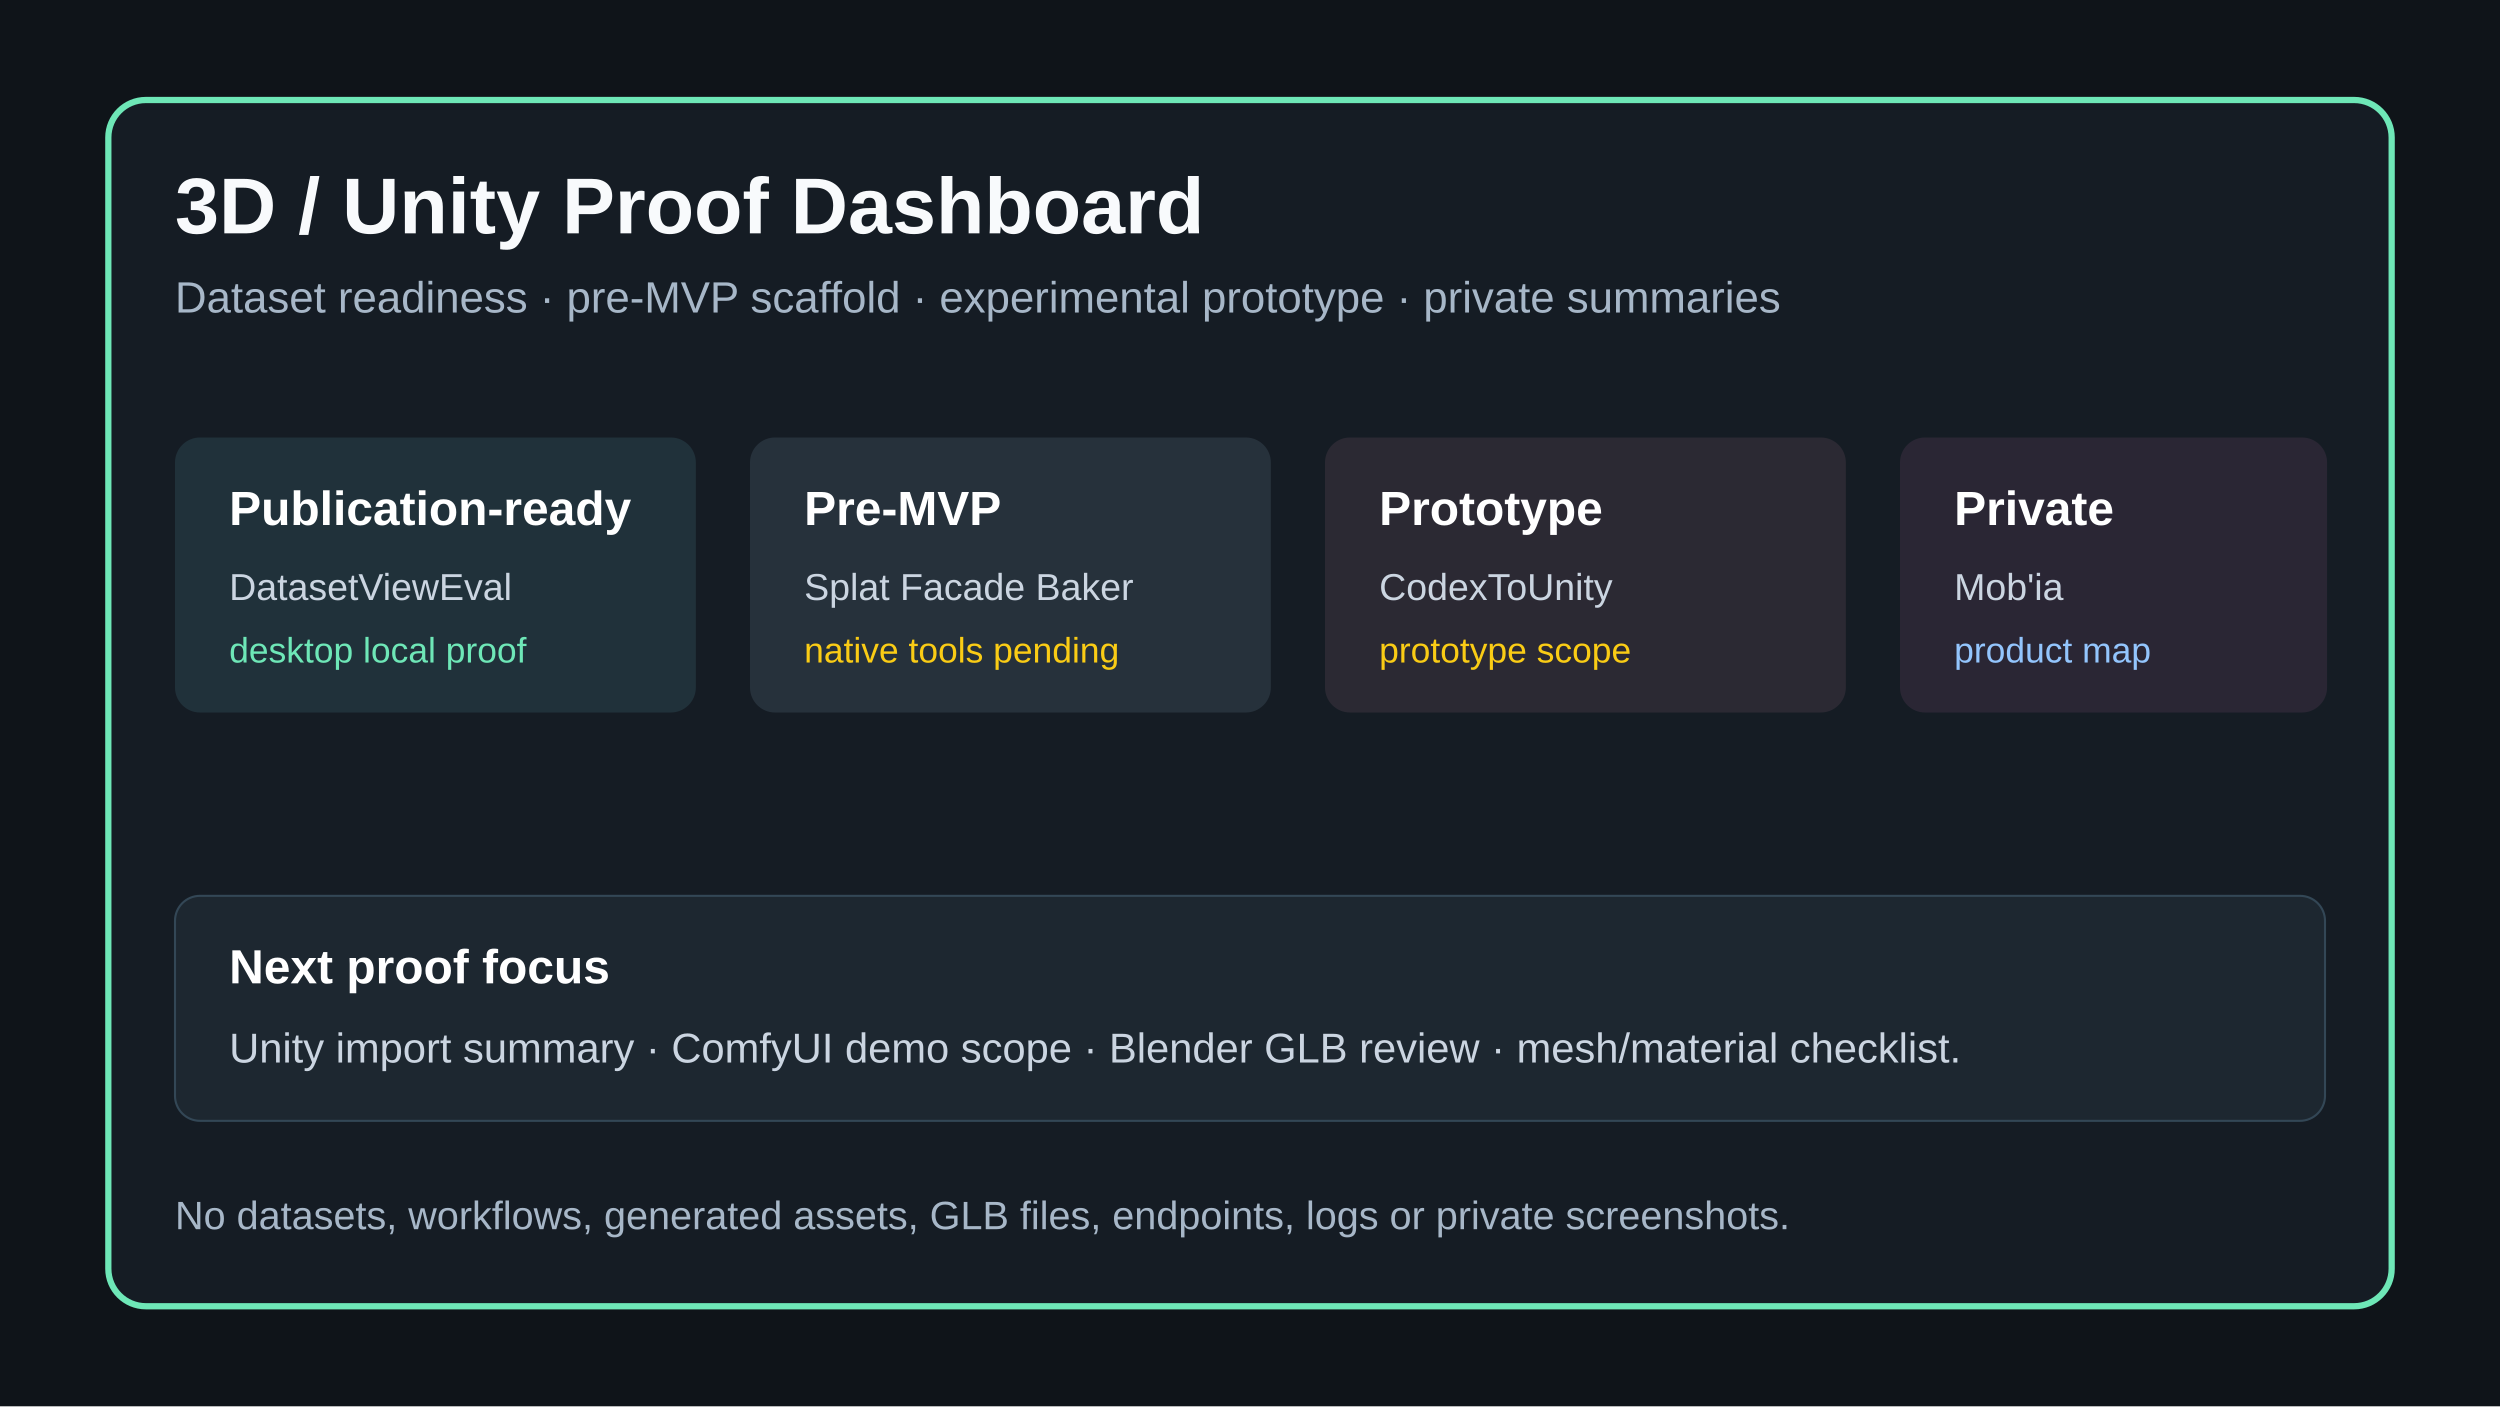
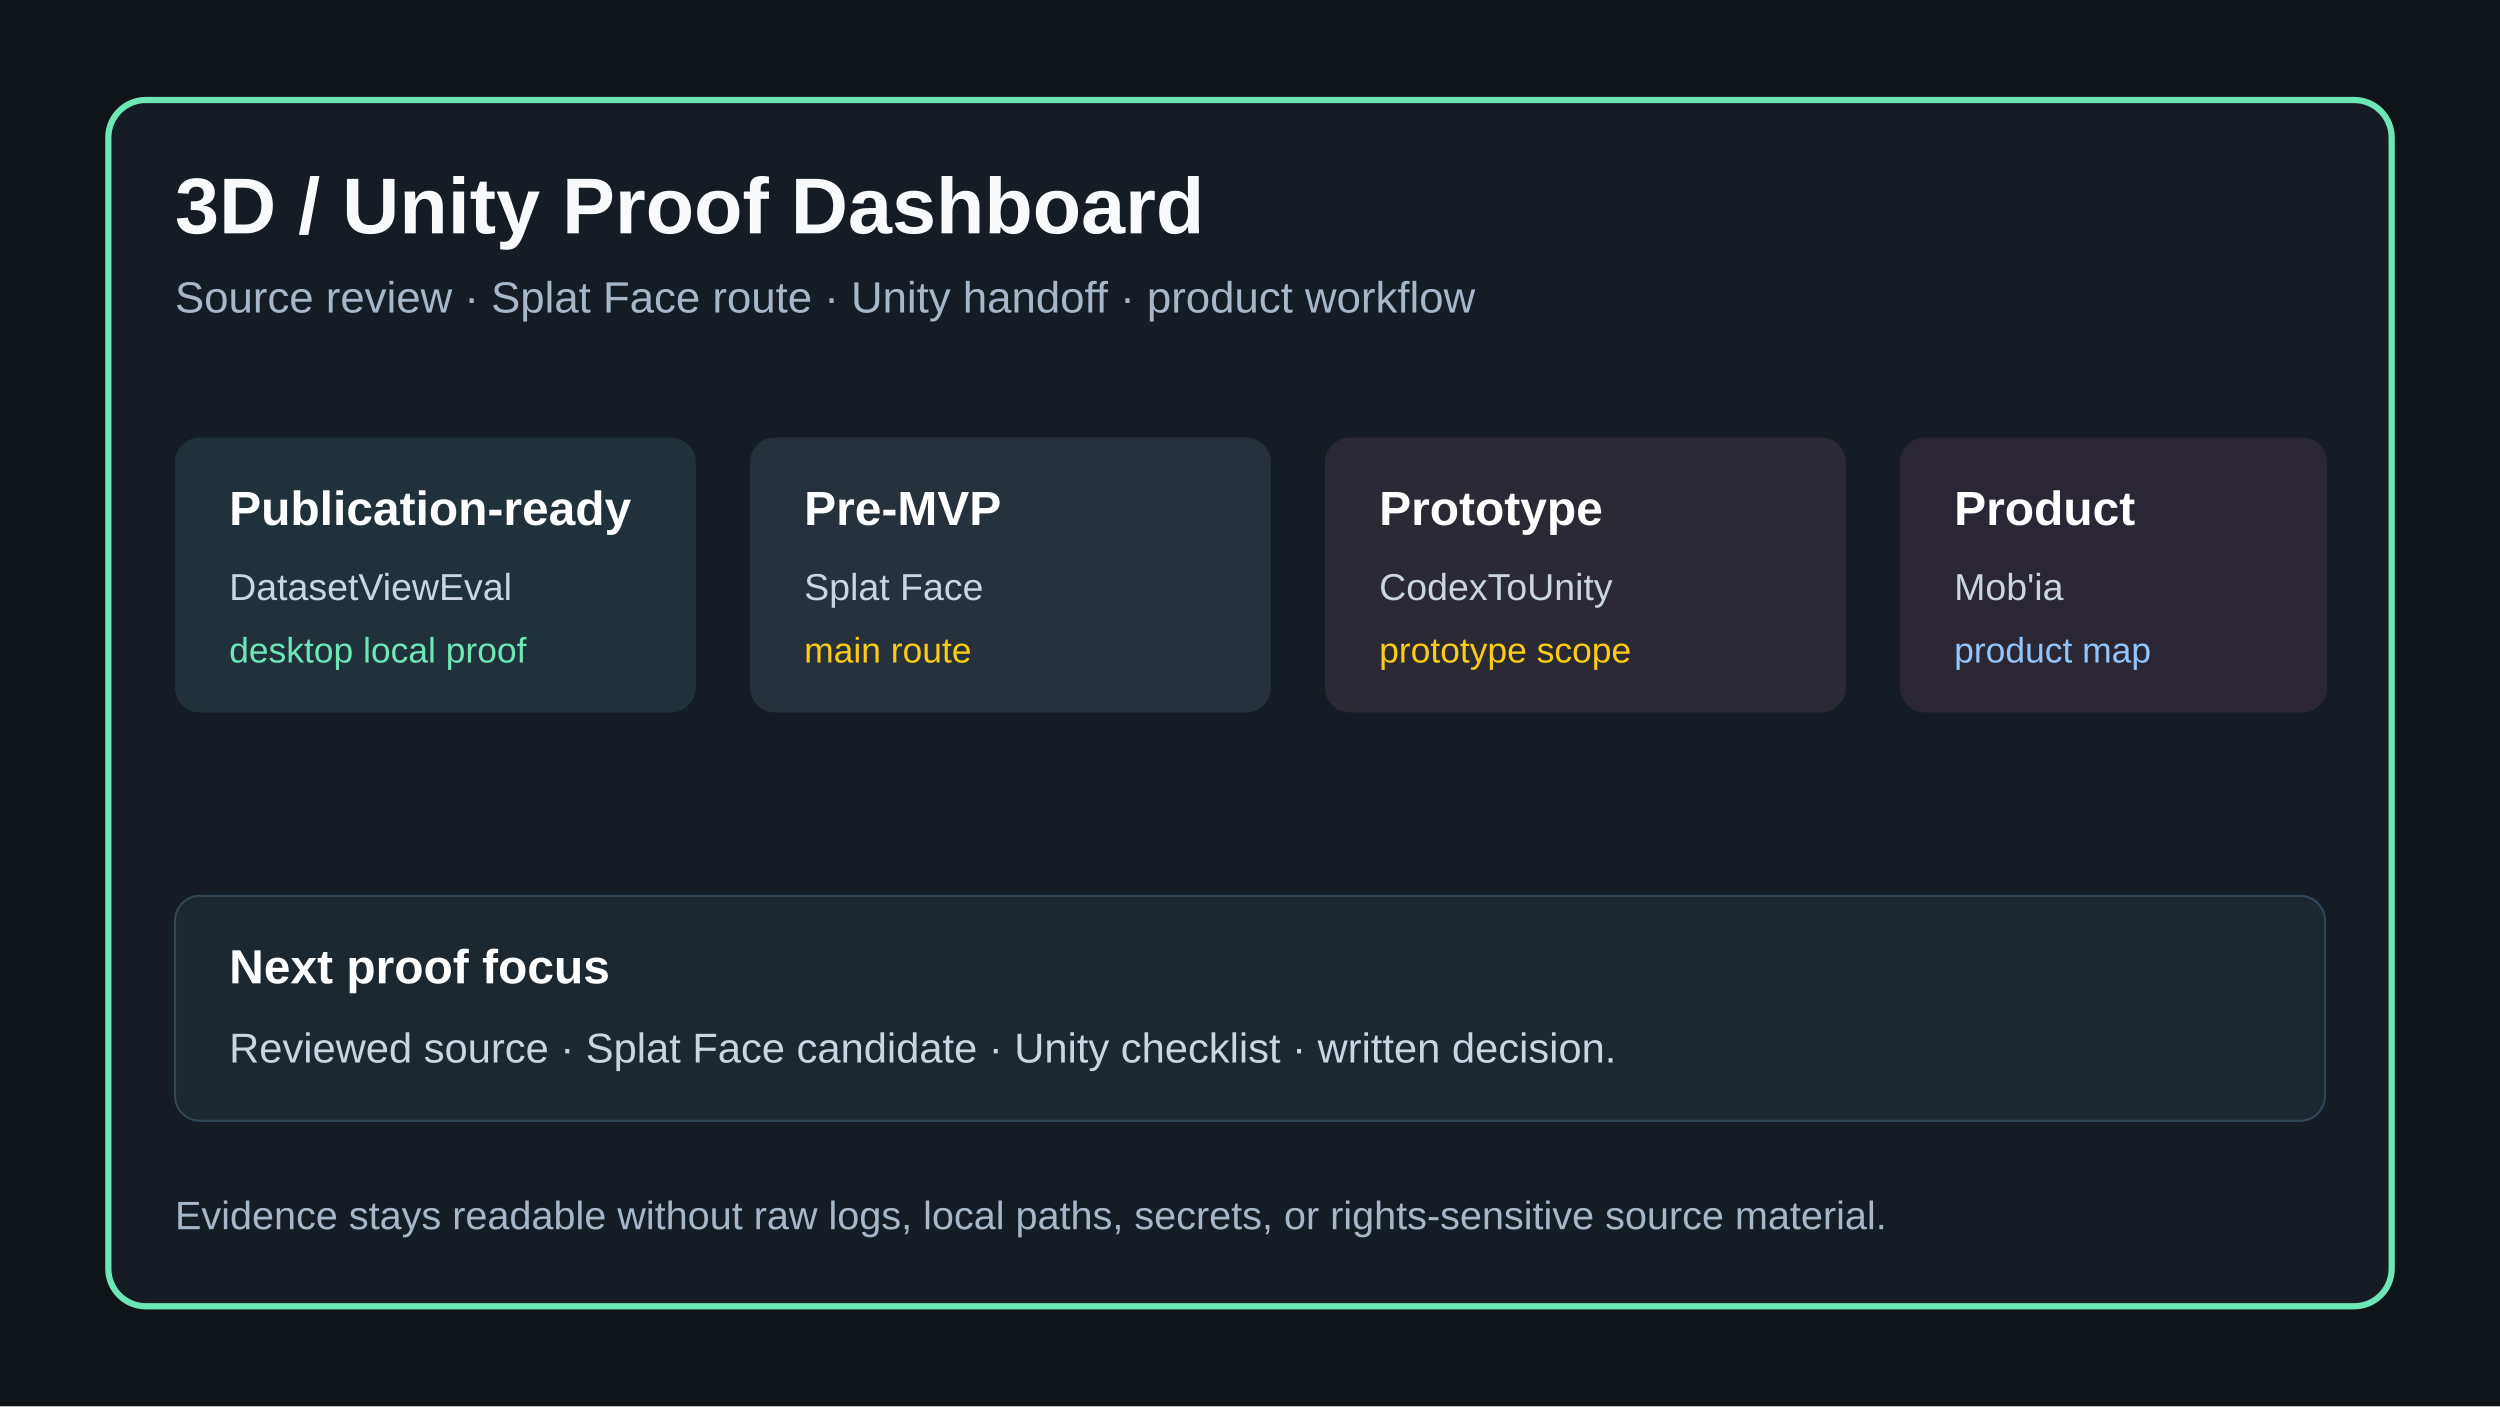
<svg xmlns="http://www.w3.org/2000/svg" width="1200" height="675" viewBox="0 0 1200 675" role="img" aria-labelledby="title desc">
  <rect width="1200" height="675" fill="#0f1419" />
  <rect x="52" y="48" width="1096" height="579" rx="18" fill="#151c24" stroke="#6ee7b7" stroke-width="3" />
  <text x="84" y="112" fill="#f8fafc" font-family="Segoe UI, Arial, sans-serif" font-size="38" font-weight="700">3D / Unity Proof Dashboard</text>
-   <text x="84" y="150" fill="#a7b7c8" font-family="Segoe UI, Arial, sans-serif" font-size="21">Dataset readiness · pre-MVP scaffold · experimental prototype · private summaries</text>
+   <text x="84" y="150" fill="#a7b7c8" font-family="Segoe UI, Arial, sans-serif" font-size="21">Source review · Splat Face route · Unity handoff · product workflow</text>
  <g font-family="Segoe UI, Arial, sans-serif">
    <rect x="84" y="210" width="250" height="132" rx="12" fill="#20313a" />
    <text x="110" y="252" fill="#ffffff" font-size="23" font-weight="700">Publication-ready</text>
    <text x="110" y="288" fill="#cbd5e1" font-size="18">DatasetViewEval</text>
    <text x="110" y="318" fill="#6ee7b7" font-size="17">desktop local proof</text>
    <rect x="360" y="210" width="250" height="132" rx="12" fill="#26313b" />
    <text x="386" y="252" fill="#ffffff" font-size="23" font-weight="700">Pre-MVP</text>
-     <text x="386" y="288" fill="#cbd5e1" font-size="18">Splat Facade Baker</text>
-     <text x="386" y="318" fill="#facc15" font-size="17">native tools pending</text>
+     <text x="386" y="288" fill="#cbd5e1" font-size="18">Splat Face</text>
+     <text x="386" y="318" fill="#facc15" font-size="17">main route</text>
    <rect x="636" y="210" width="250" height="132" rx="12" fill="#2b2933" />
    <text x="662" y="252" fill="#ffffff" font-size="23" font-weight="700">Prototype</text>
    <text x="662" y="288" fill="#cbd5e1" font-size="18">CodexToUnity</text>
    <text x="662" y="318" fill="#facc15" font-size="17">prototype scope</text>
    <rect x="912" y="210" width="205" height="132" rx="12" fill="#2a2634" />
-     <text x="938" y="252" fill="#ffffff" font-size="23" font-weight="700">Private</text>
+     <text x="938" y="252" fill="#ffffff" font-size="23" font-weight="700">Product</text>
    <text x="938" y="288" fill="#cbd5e1" font-size="18">Mob'ia</text>
    <text x="938" y="318" fill="#93c5fd" font-size="17">product map</text>
    <rect x="84" y="430" width="1032" height="108" rx="12" fill="#1d2730" stroke="#334756" />
    <text x="110" y="472" fill="#ffffff" font-size="23" font-weight="700">Next proof focus</text>
-     <text x="110" y="510" fill="#cbd5e1" font-size="20">Unity import summary · ComfyUI demo scope · Blender GLB review · mesh/material checklist.</text>
-     <text x="84" y="590" fill="#a7b7c8" font-size="19">No datasets, workflows, generated assets, GLB files, endpoints, logs or private screenshots.</text>
+     <text x="110" y="510" fill="#cbd5e1" font-size="20">Reviewed source · Splat Face candidate · Unity checklist · written decision.</text>
+     <text x="84" y="590" fill="#a7b7c8" font-size="19">Evidence stays readable without raw logs, local paths, secrets, or rights-sensitive source material.</text>
  </g>
</svg>
